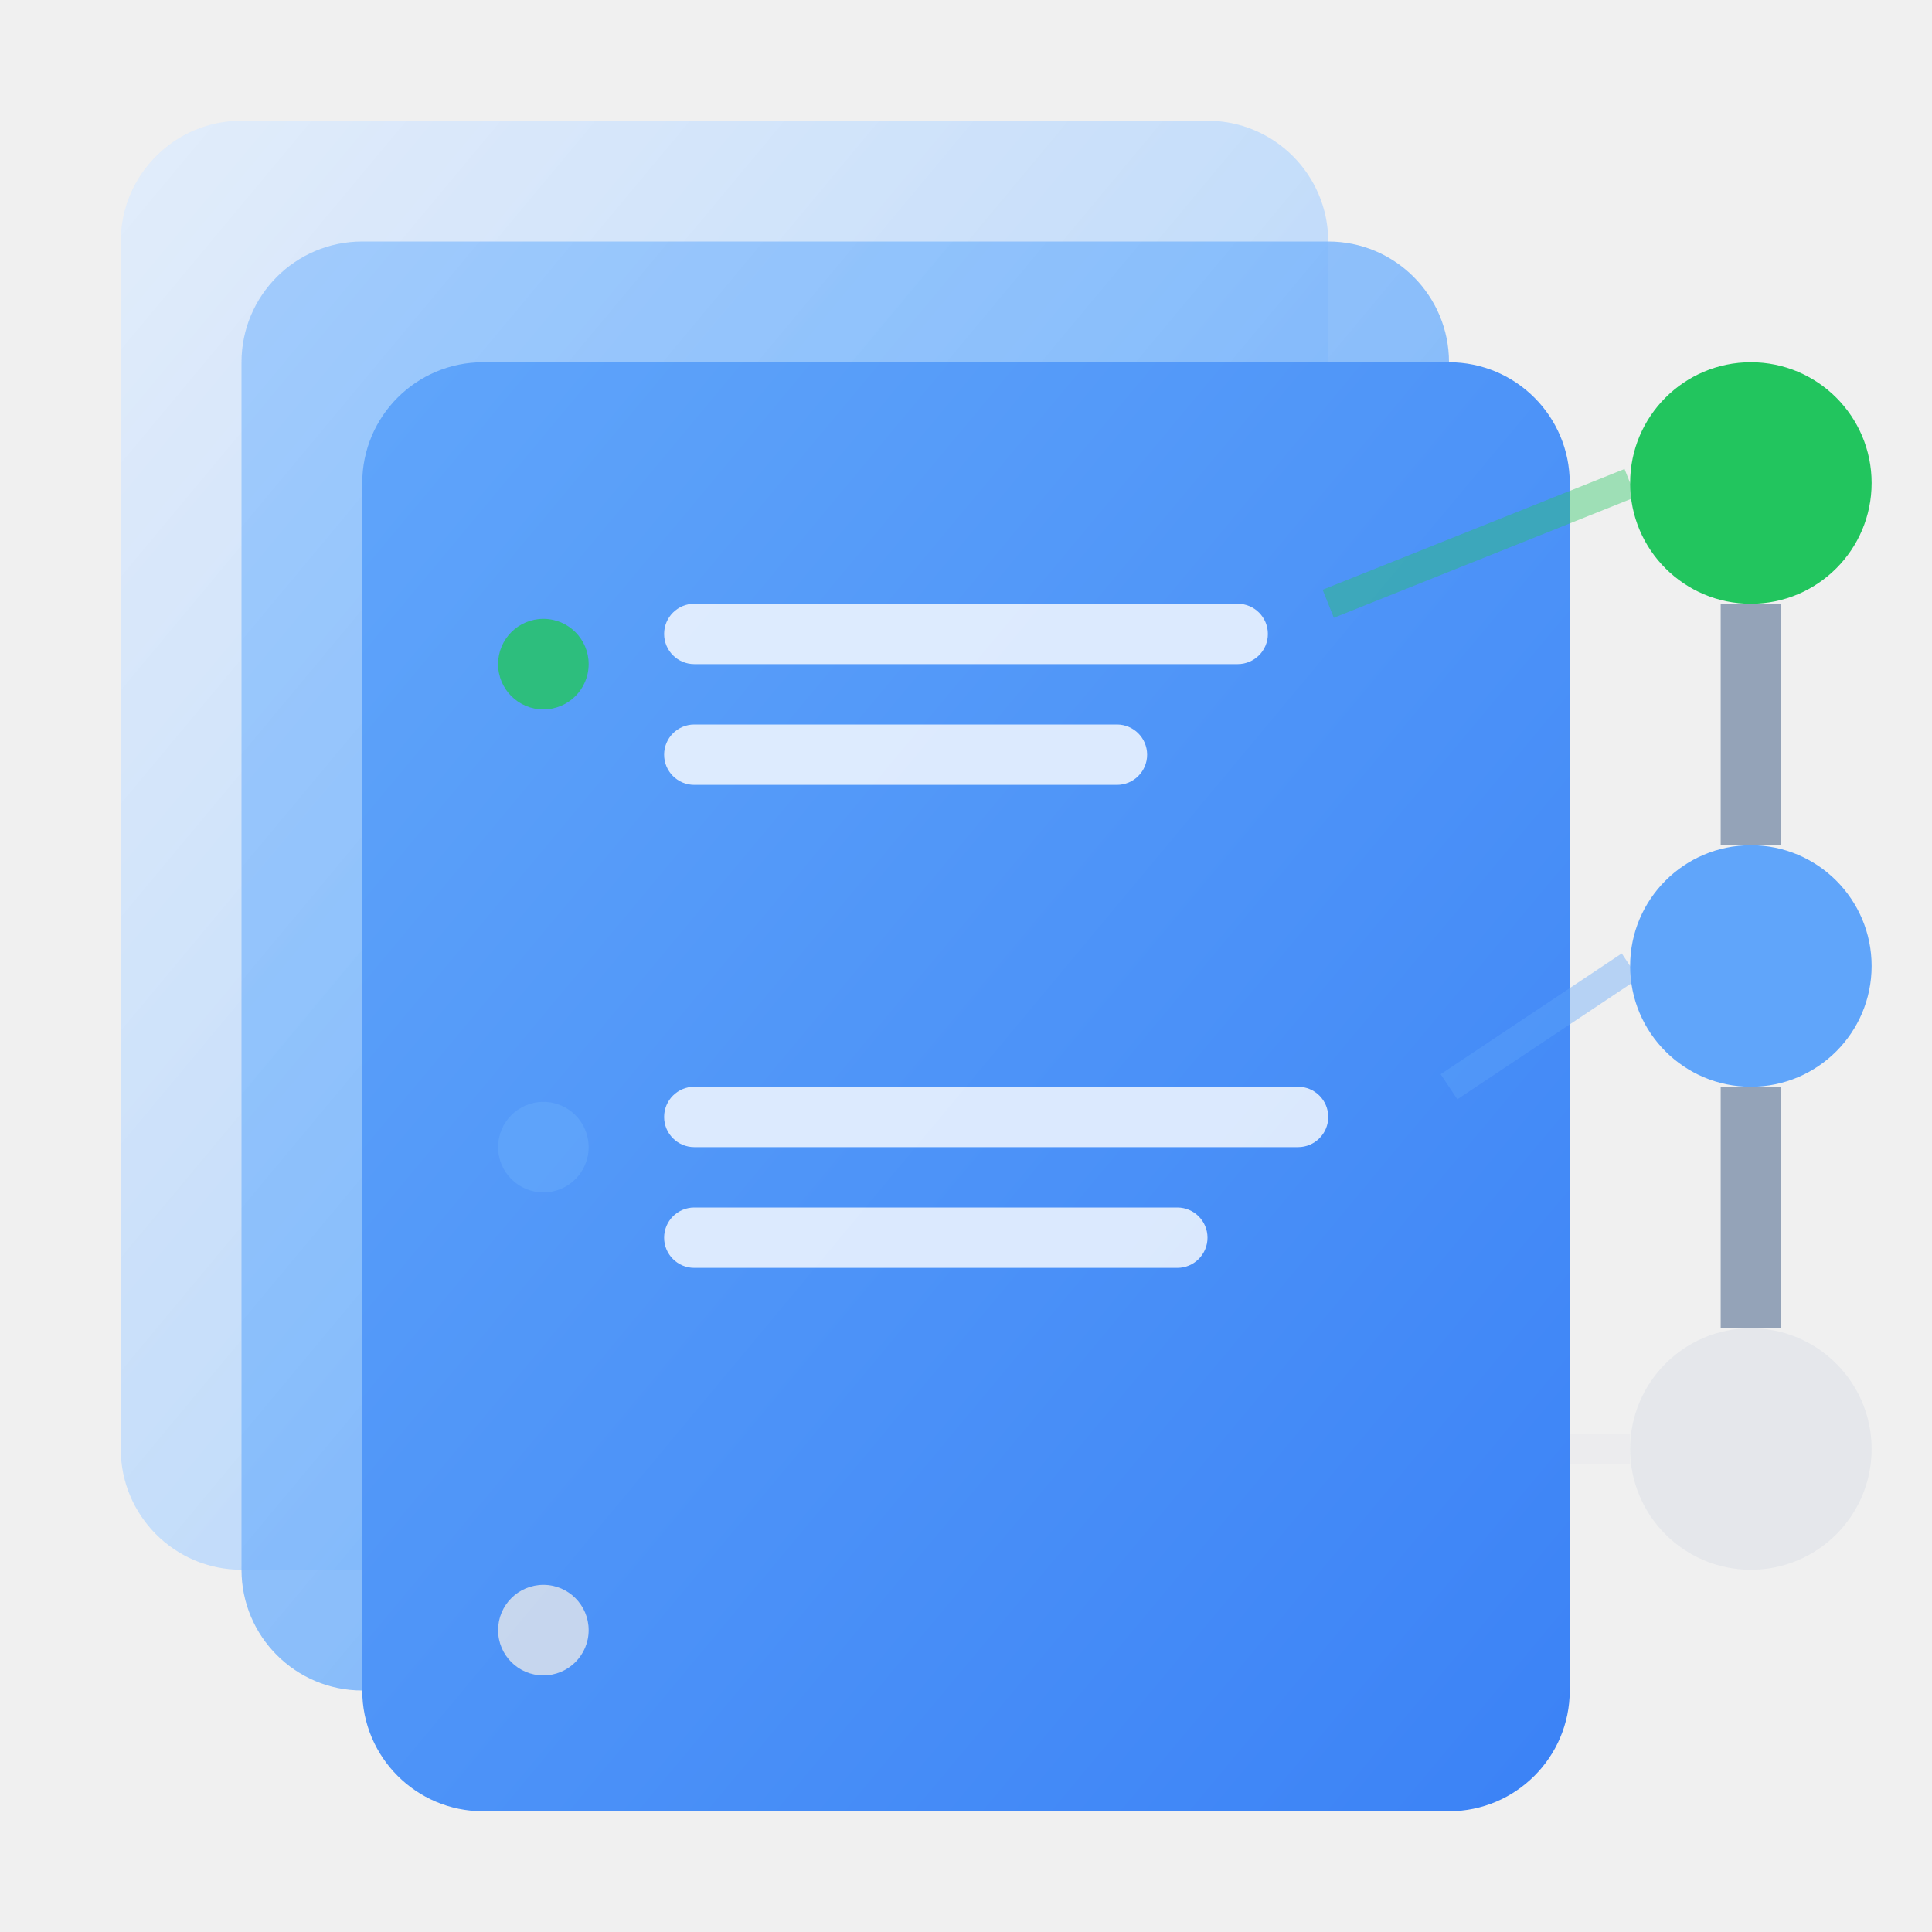
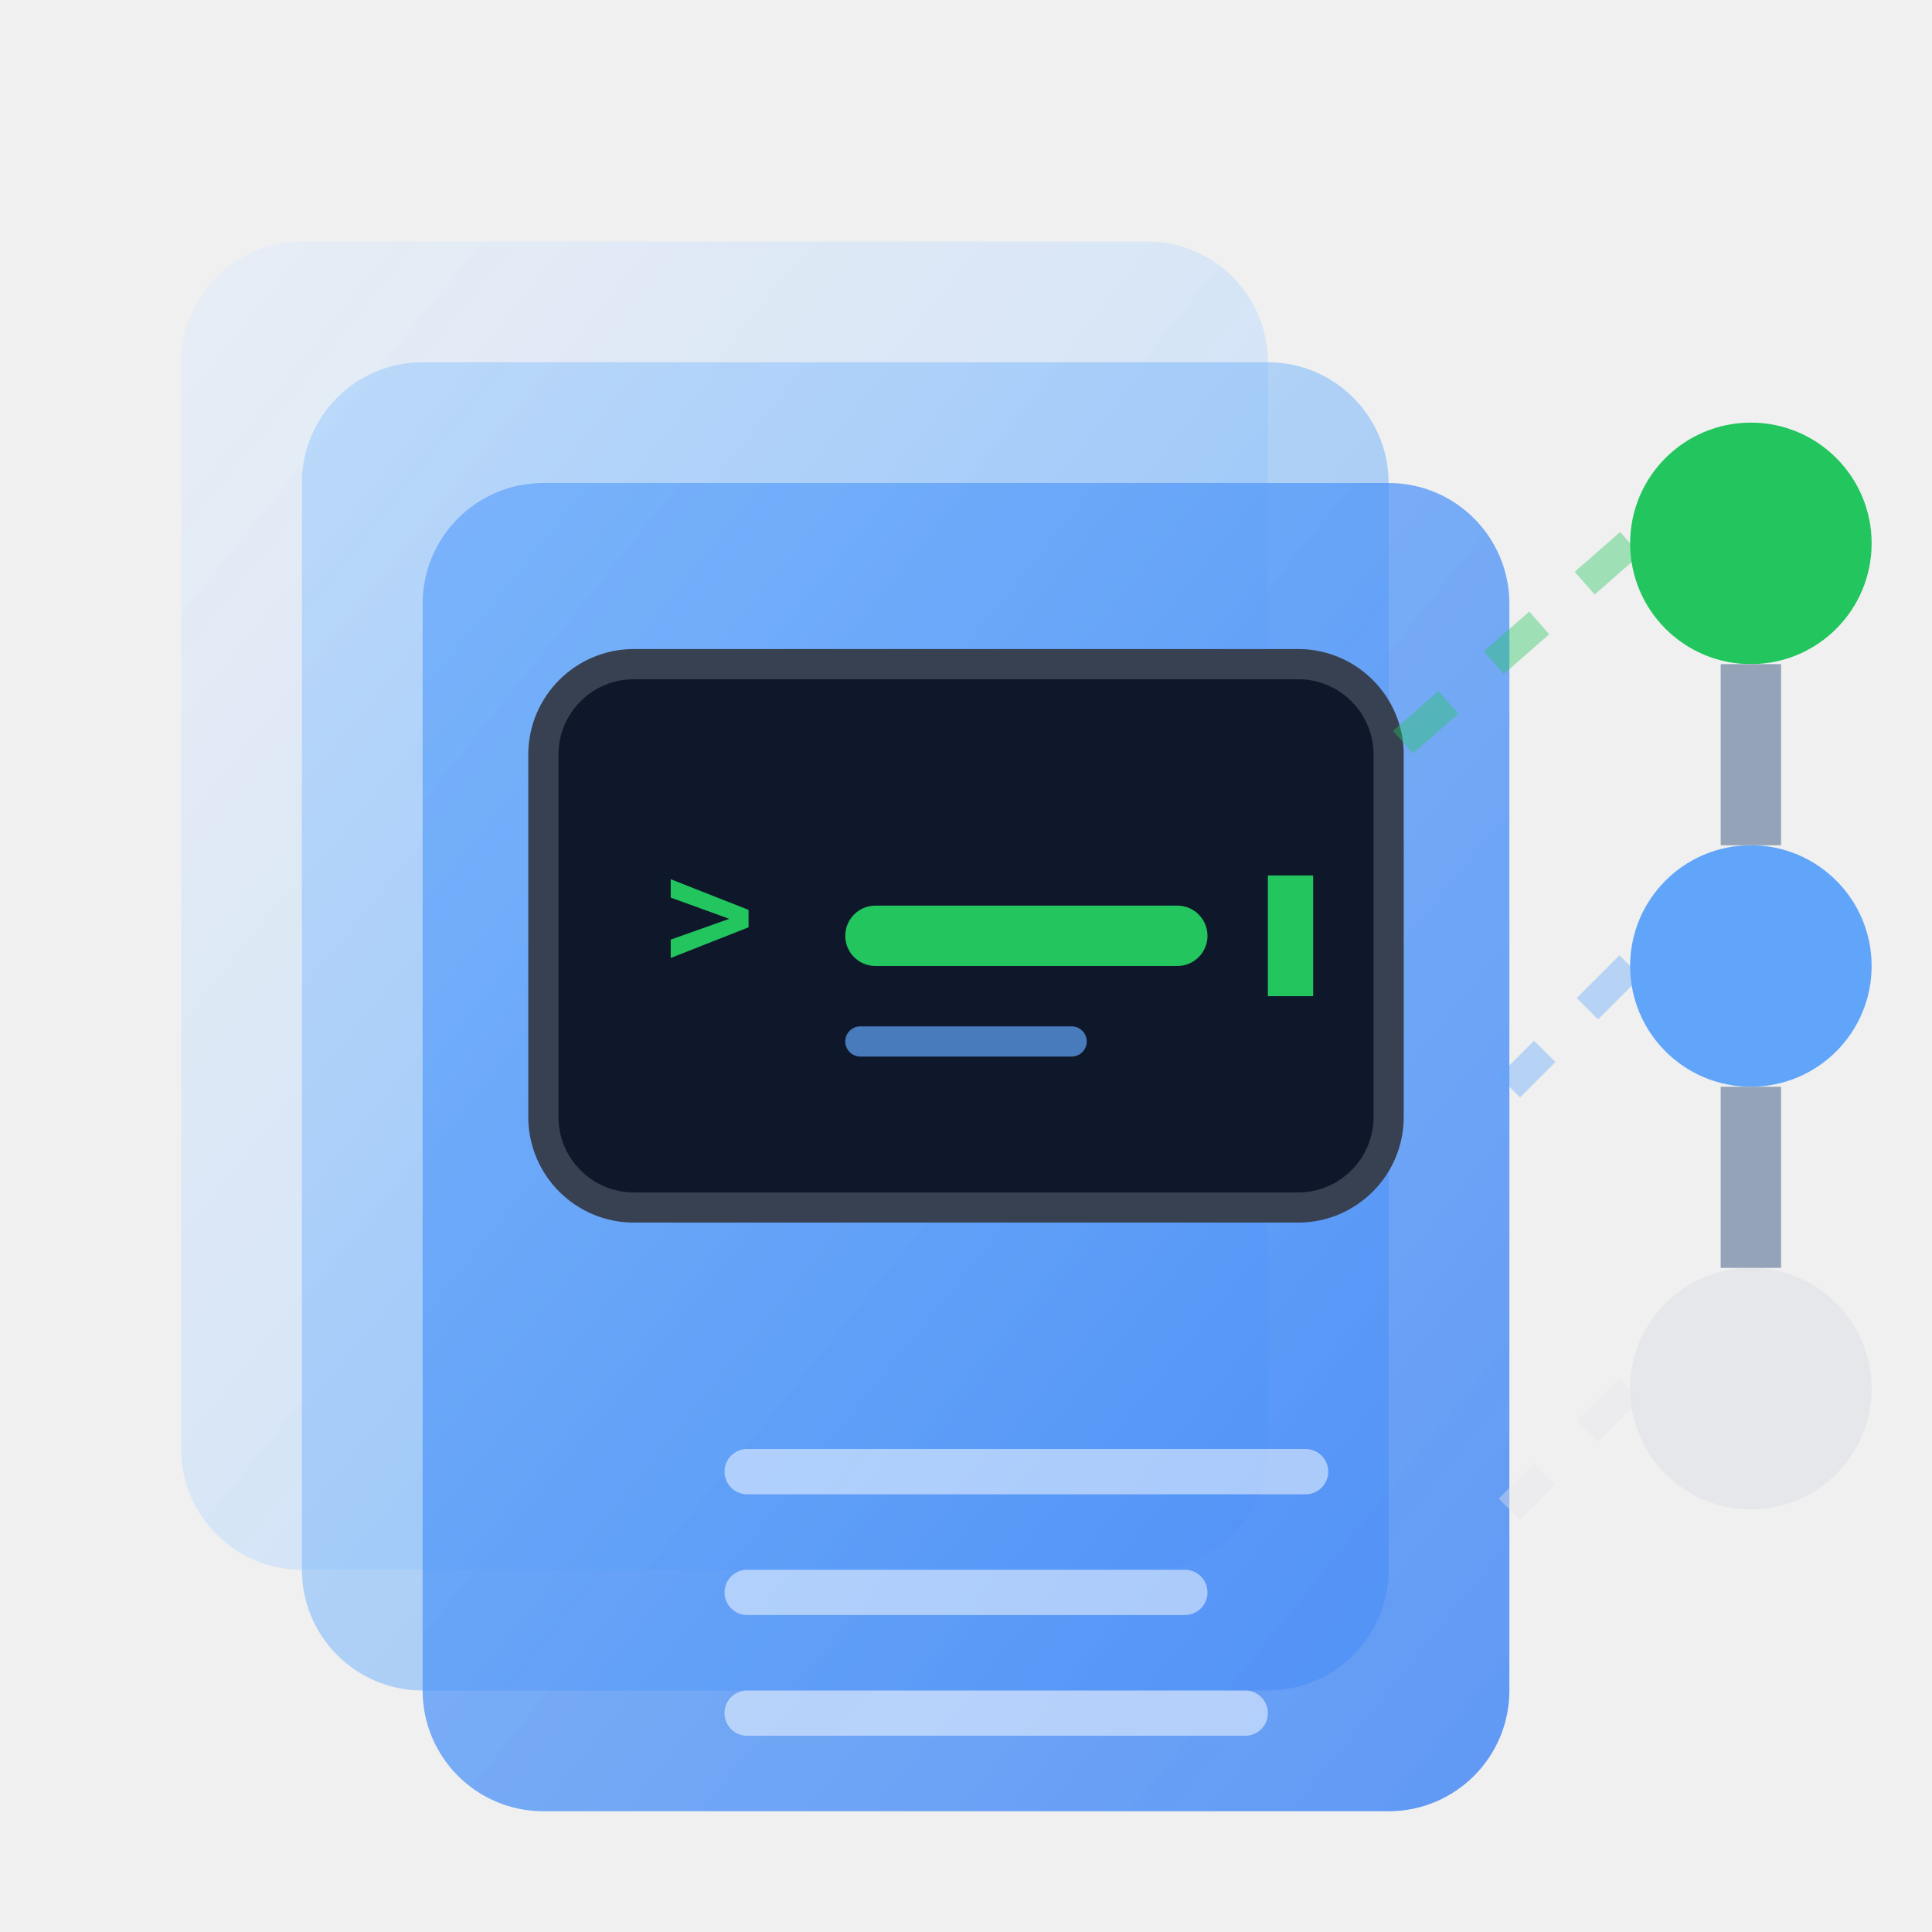
<svg xmlns="http://www.w3.org/2000/svg" width="64" height="64" viewBox="0 0 64 64" fill="none">
  <defs>
    <linearGradient id="progGrad1" x1="0%" y1="0%" x2="100%" y2="100%">
-       <stop offset="0%" stop-color="#dbeafe" stop-opacity="0.7" />
-       <stop offset="100%" stop-color="#93c5fd" stop-opacity="0.8" />
+       <stop offset="0%" stop-color="#dbeafe" stop-opacity="0.4" />
+       <stop offset="100%" stop-color="#93c5fd" stop-opacity="0.5" />
    </linearGradient>
    <linearGradient id="progGrad2" x1="0%" y1="0%" x2="100%" y2="100%">
-       <stop offset="0%" stop-color="#93c5fd" stop-opacity="0.8" />
-       <stop offset="100%" stop-color="#60a5fa" stop-opacity="0.9" />
+       <stop offset="0%" stop-color="#93c5fd" stop-opacity="0.5" />
+       <stop offset="100%" stop-color="#60a5fa" stop-opacity="0.6" />
    </linearGradient>
    <linearGradient id="progGrad3" x1="0%" y1="0%" x2="100%" y2="100%">
-       <stop offset="0%" stop-color="#60a5fa" />
-       <stop offset="100%" stop-color="#3b82f6" />
+       <stop offset="0%" stop-color="#60a5fa" stop-opacity="0.7" />
+       <stop offset="100%" stop-color="#3b82f6" stop-opacity="0.8" />
    </linearGradient>
  </defs>
-   <rect x="4" y="4" width="40" height="48" rx="4" fill="url(#progGrad1)" />
-   <rect x="8" y="8" width="40" height="48" rx="4" fill="url(#progGrad2)" />
-   <rect x="12" y="12" width="40" height="48" rx="4" fill="url(#progGrad3)" />
-   <circle cx="58" cy="16" r="4" fill="#22c55e" />
+   <rect x="6" y="8" width="36" height="44" rx="4" fill="url(#progGrad1)" />
+   <rect x="10" y="12" width="36" height="44" rx="4" fill="url(#progGrad2)" />
+   <rect x="14" y="16" width="36" height="44" rx="4" fill="url(#progGrad3)" />
+   <rect x="18" y="22" width="28" height="18" rx="3" fill="#0f172a" stroke="#374151" stroke-width="1" />
+   <text x="22" y="32" font-family="monospace" font-size="5" fill="#22c55e" font-weight="bold">&gt;</text>
+   <rect x="28" y="30" width="12" height="2" rx="1" fill="#22c55e" />
+   <rect x="28" y="34" width="8" height="1" rx="0.5" fill="#60a5fa" opacity="0.7" />
+   <rect x="42" y="29" width="1.5" height="4" fill="#22c55e">
+     <animate attributeName="opacity" values="1;0;1" dur="1.2s" repeatCount="indefinite" />
+   </rect>
+   <circle cx="58" cy="18" r="4" fill="#22c55e" />
  <circle cx="58" cy="32" r="4" fill="#60a5fa" />
-   <circle cx="58" cy="48" r="4" fill="#e5e7eb" />
-   <line x1="58" y1="20" x2="58" y2="28" stroke="#94a3b8" stroke-width="2" />
-   <line x1="58" y1="36" x2="58" y2="44" stroke="#94a3b8" stroke-width="2" />
-   <line x1="54" y1="16" x2="44" y2="20" stroke="#22c55e" stroke-width="1" opacity="0.4" />
-   <line x1="54" y1="32" x2="48" y2="36" stroke="#60a5fa" stroke-width="1" opacity="0.4" />
-   <line x1="54" y1="48" x2="52" y2="48" stroke="#e5e7eb" stroke-width="1" opacity="0.4" />
-   <circle cx="18" cy="22" r="1.5" fill="#22c55e" opacity="0.8" />
-   <circle cx="18" cy="38" r="1.5" fill="#60a5fa" opacity="0.8" />
-   <circle cx="18" cy="54" r="1.5" fill="#e5e7eb" opacity="0.8" />
-   <rect x="22" y="20" width="20" height="2" rx="1" fill="#ffffff" opacity="0.8" />
-   <rect x="22" y="24" width="16" height="2" rx="1" fill="#ffffff" opacity="0.8" />
-   <rect x="22" y="36" width="22" height="2" rx="1" fill="#ffffff" opacity="0.8" />
-   <rect x="22" y="40" width="18" height="2" rx="1" fill="#ffffff" opacity="0.8" />
+   <circle cx="58" cy="46" r="4" fill="#e5e7eb" />
+   <line x1="58" y1="22" x2="58" y2="28" stroke="#94a3b8" stroke-width="2" />
+   <line x1="58" y1="36" x2="58" y2="42" stroke="#94a3b8" stroke-width="2" />
+   <path d="M54 18 L46 25" stroke="#22c55e" stroke-width="1" opacity="0.4" stroke-dasharray="2,2" />
+   <path d="M54 32 L50 36" stroke="#60a5fa" stroke-width="1" opacity="0.4" stroke-dasharray="2,2" />
+   <path d="M54 46 L50 50" stroke="#e5e7eb" stroke-width="1" opacity="0.4" stroke-dasharray="2,2" />
+   <rect x="24" y="48" width="20" height="1.5" rx="0.75" fill="#ffffff" opacity="0.5" />
+   <rect x="24" y="52" width="16" height="1.5" rx="0.75" fill="#ffffff" opacity="0.5" />
+   <rect x="24" y="56" width="18" height="1.5" rx="0.75" fill="#ffffff" opacity="0.5" />
</svg>
